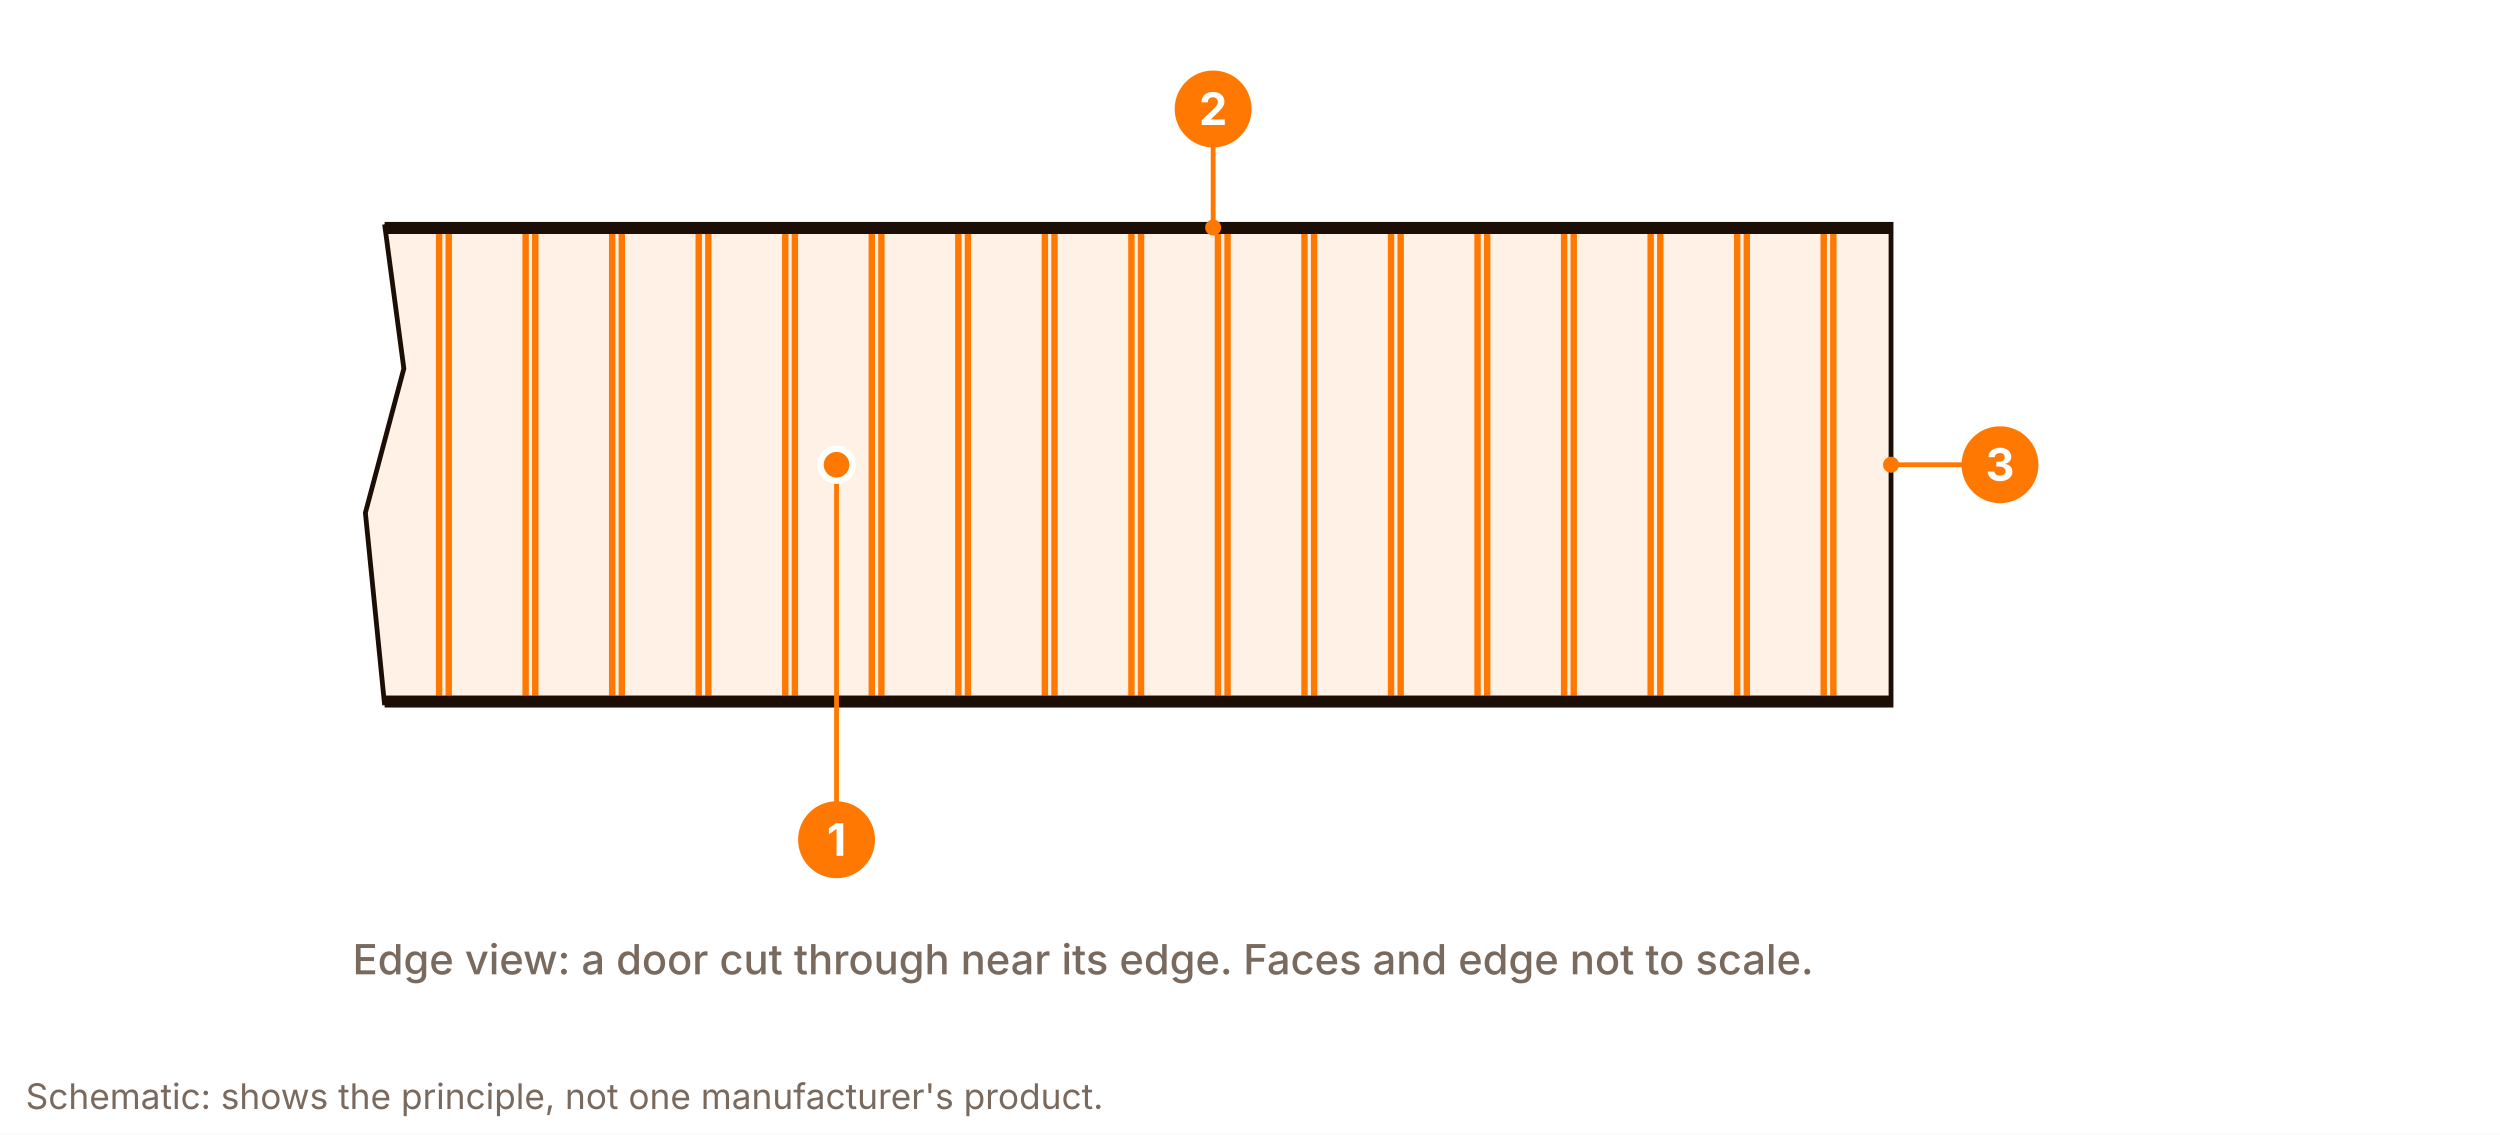
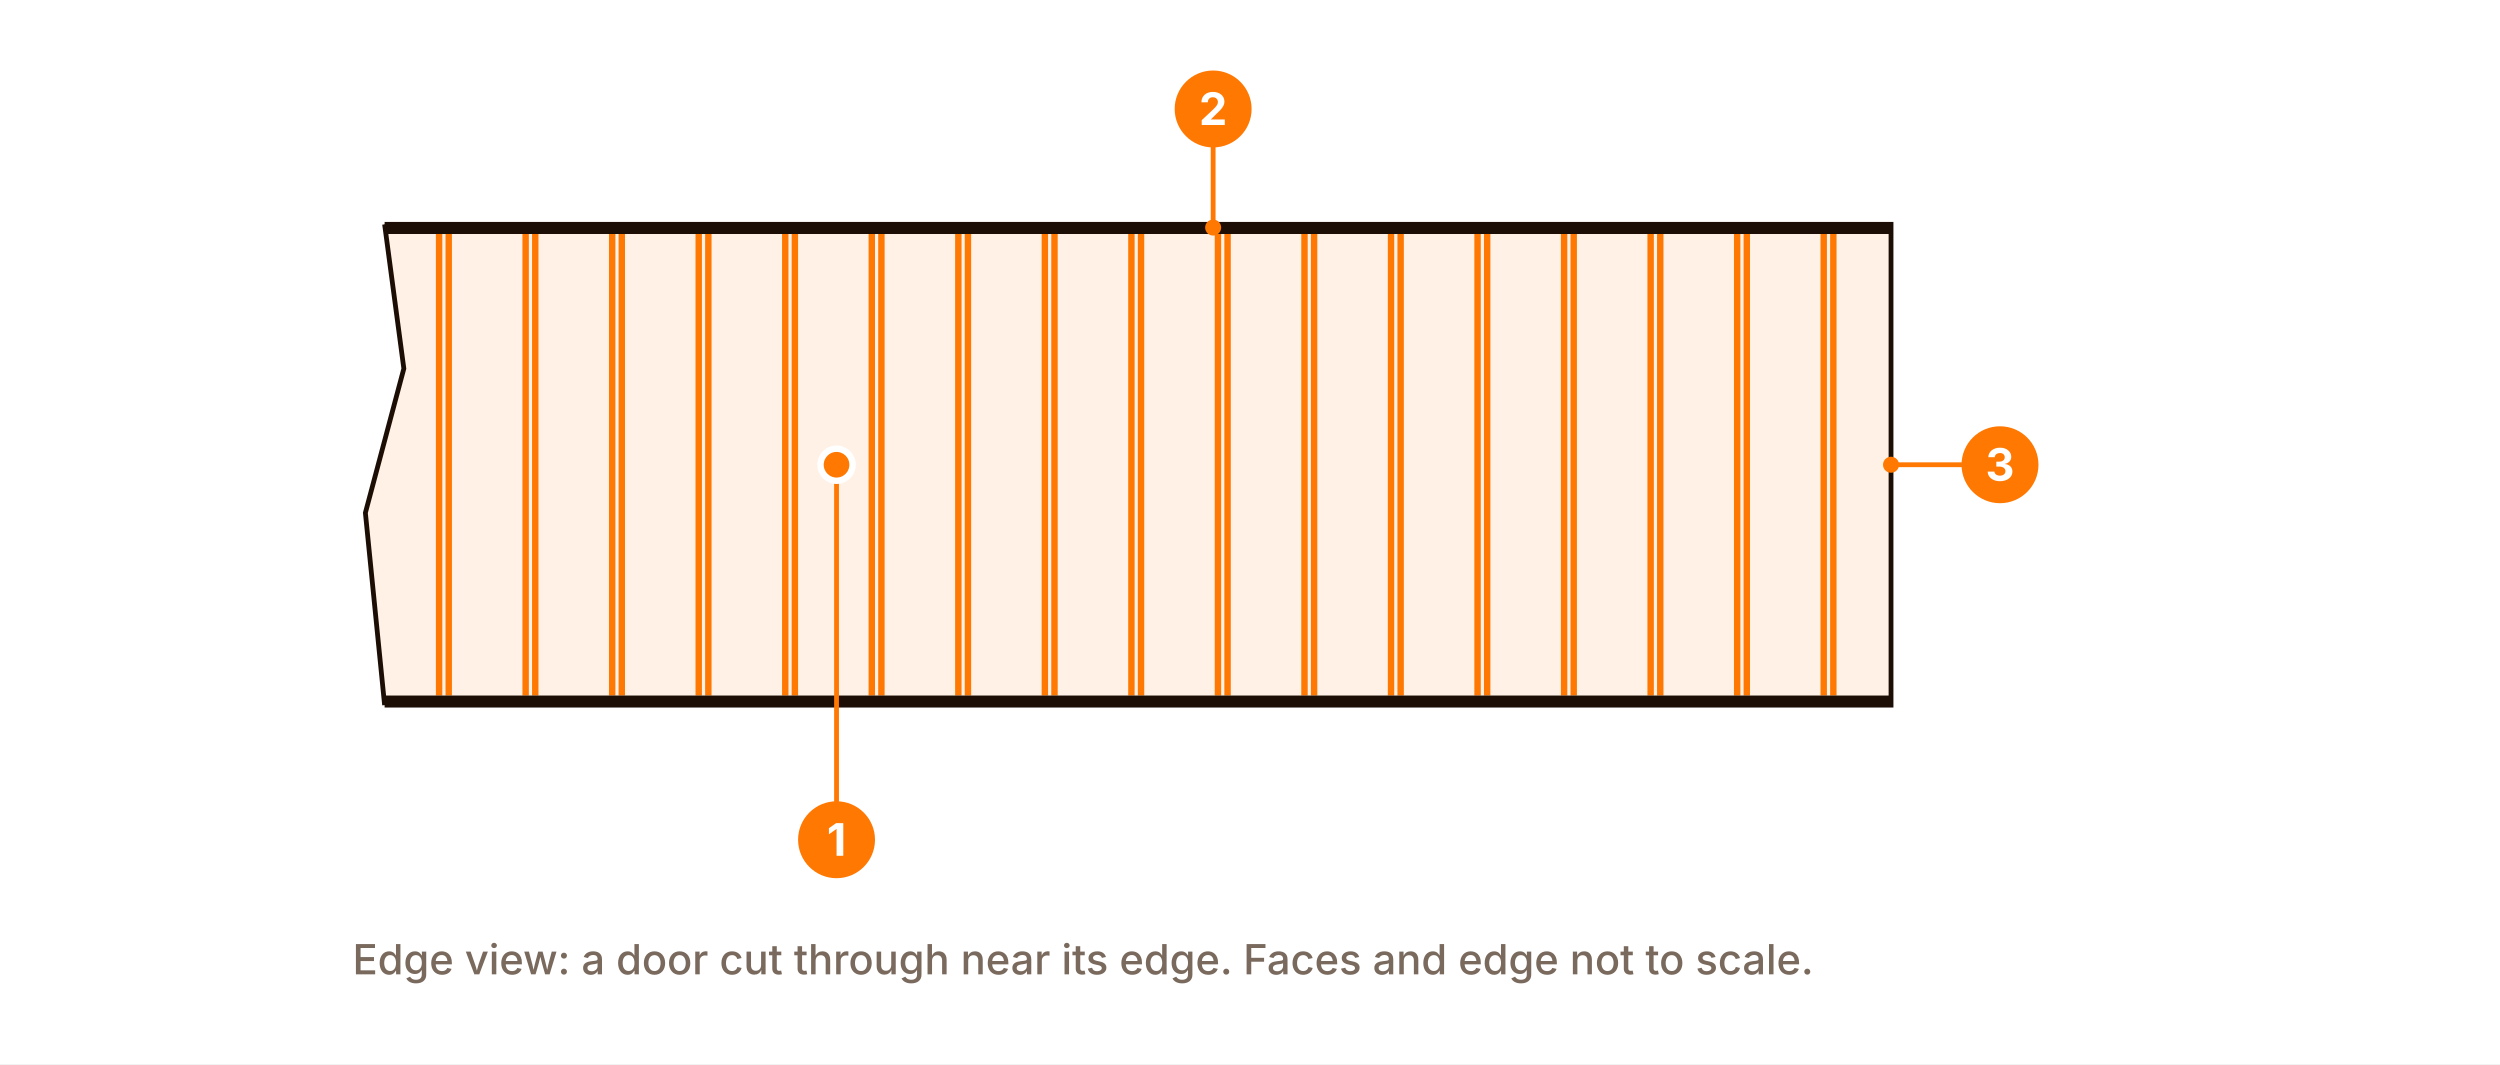
- <svg xmlns="http://www.w3.org/2000/svg" viewBox="0 0 780 354" width="780" height="354" role="img" aria-labelledby="t-material-section-stainless-steel d-material-section-stainless-steel" font-family="Inter, ui-sans-serif, system-ui, sans-serif">
+ <svg xmlns="http://www.w3.org/2000/svg" viewBox="0 0 780 332" width="780" height="332" role="img" aria-labelledby="t-material-section-stainless-steel d-material-section-stainless-steel" font-family="Inter, ui-sans-serif, system-ui, sans-serif">
  <defs>
    <pattern id="hatch-material-section-stainless-steel" width="8" height="8" patternUnits="userSpaceOnUse" patternTransform="rotate(45)">
      <rect width="8" height="8" fill="#f2f0ec" />
      <line x1="0" y1="0" x2="0" y2="8" stroke="#cfc7bc" stroke-width="1.5" />
    </pattern>
    <marker id="tick-material-section-stainless-steel" viewBox="0 0 10 10" refX="5" refY="5" markerWidth="8" markerHeight="8" orient="auto">
      <path d="M2 8 L8 2" stroke="#7a6a5e" stroke-width="1.5" />
    </marker>
  </defs>
-   <rect width="780" height="354" fill="#ffffff" />
+   <rect width="780" height="332" fill="#ffffff" />
  <clipPath id="m-stainless-steel-120-70">
    <path d="M120 70 L126 115 L114 160 L120 220 L590 220 L590 70 Z" />
  </clipPath>
  <g clip-path="url(#m-stainless-steel-120-70)">
    <rect x="110" y="70" width="480" height="150" fill="#fff1e5" stroke="none" stroke-width="1.5" />
    <path d="M110.0 73 V217M113.0 73 V217M137.0 73 V217M140.0 73 V217M164.0 73 V217M167.0 73 V217M191.0 73 V217M194.0 73 V217M218.0 73 V217M221.0 73 V217M245.0 73 V217M248.0 73 V217M272.0 73 V217M275.0 73 V217M299.0 73 V217M302.0 73 V217M326.0 73 V217M329.0 73 V217M353.0 73 V217M356.0 73 V217M380.0 73 V217M383.0 73 V217M407.0 73 V217M410.0 73 V217M434.0 73 V217M437.0 73 V217M461.0 73 V217M464.0 73 V217M488.0 73 V217M491.0 73 V217M515.0 73 V217M518.0 73 V217M542.0 73 V217M545.0 73 V217M569.0 73 V217M572.0 73 V217" fill="none" stroke="#fe7802" stroke-width="2" />
    <rect x="110" y="70" width="480" height="3" fill="#1c0e05" stroke="none" stroke-width="1.5" />
    <rect x="110" y="217" width="480" height="3" fill="#1c0e05" stroke="none" stroke-width="1.5" />
  </g>
  <path d="M120 70 L126 115 L114 160 L120 220 M120 70 L590 70 L590 220 L120 220" fill="none" stroke="#1c0e05" stroke-width="1.5" />
  <line x1="378.5" y1="34" x2="378.5" y2="71" stroke="#fe7802" stroke-width="1.5" />
  <circle cx="378.5" cy="71" r="2.5" fill="#fe7802" />
  <circle cx="378.5" cy="34" r="12" fill="#fe7802" />
  <text x="378.5" y="39" font-size="14" font-weight="700" fill="#fff" text-anchor="middle">2</text>
  <line x1="624" y1="145" x2="590" y2="145" stroke="#fe7802" stroke-width="1.5" />
  <circle cx="590" cy="145" r="2.5" fill="#fe7802" />
  <circle cx="624" cy="145" r="12" fill="#fe7802" />
  <text x="624" y="150" font-size="14" font-weight="700" fill="#fff" text-anchor="middle">3</text>
  <line x1="261" y1="262" x2="261" y2="145" stroke="#fe7802" stroke-width="1.5" />
  <circle cx="261" cy="145" r="2.5" fill="#fe7802" />
  <circle cx="261" cy="262" r="12" fill="#fe7802" />
  <text x="261" y="267" font-size="14" font-weight="700" fill="#fff" text-anchor="middle">1</text>
  <circle cx="261" cy="145" r="5" fill="#fe7802" stroke="#fff" stroke-width="2" />
  <text x="110" y="304" font-size="13" font-weight="500" fill="#7a6a5e" text-anchor="start">Edge view: a door cut through near its edge. Faces and edge not to scale.</text>
-   <text x="8" y="346" font-size="11" fill="#7a6a5e">Schematic: shows the principle, not one manufacturer's product.</text>
</svg>
